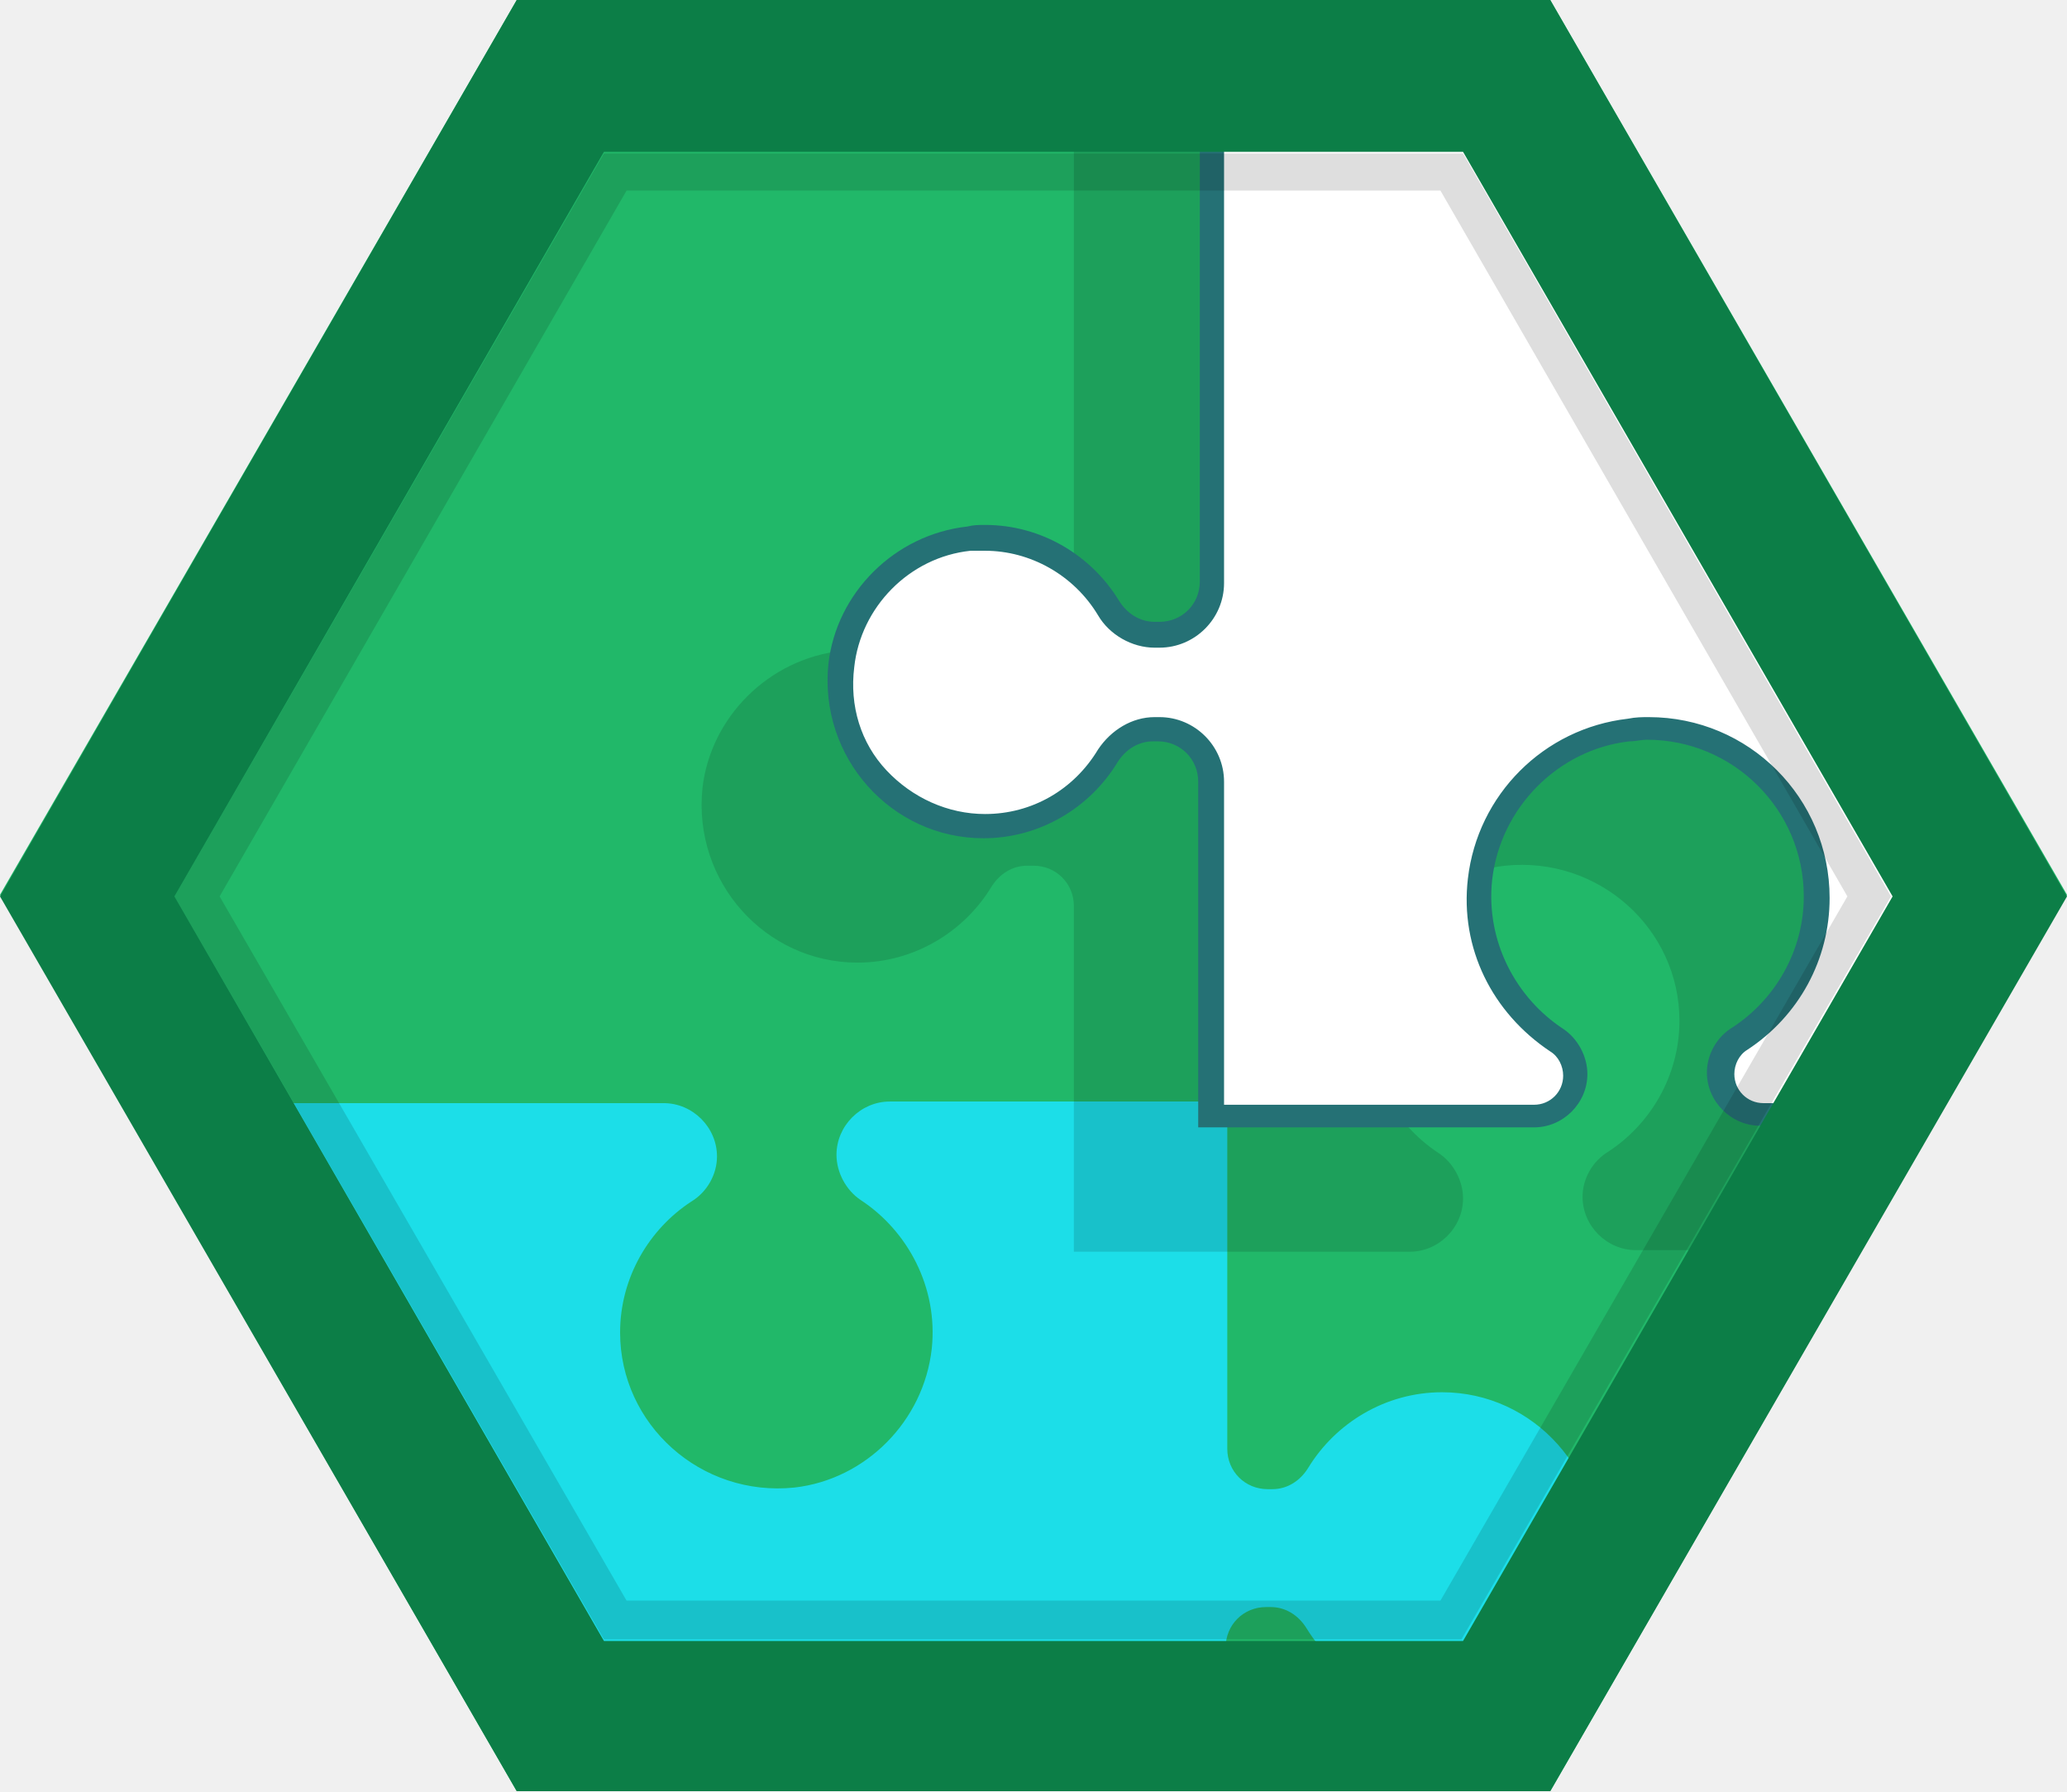
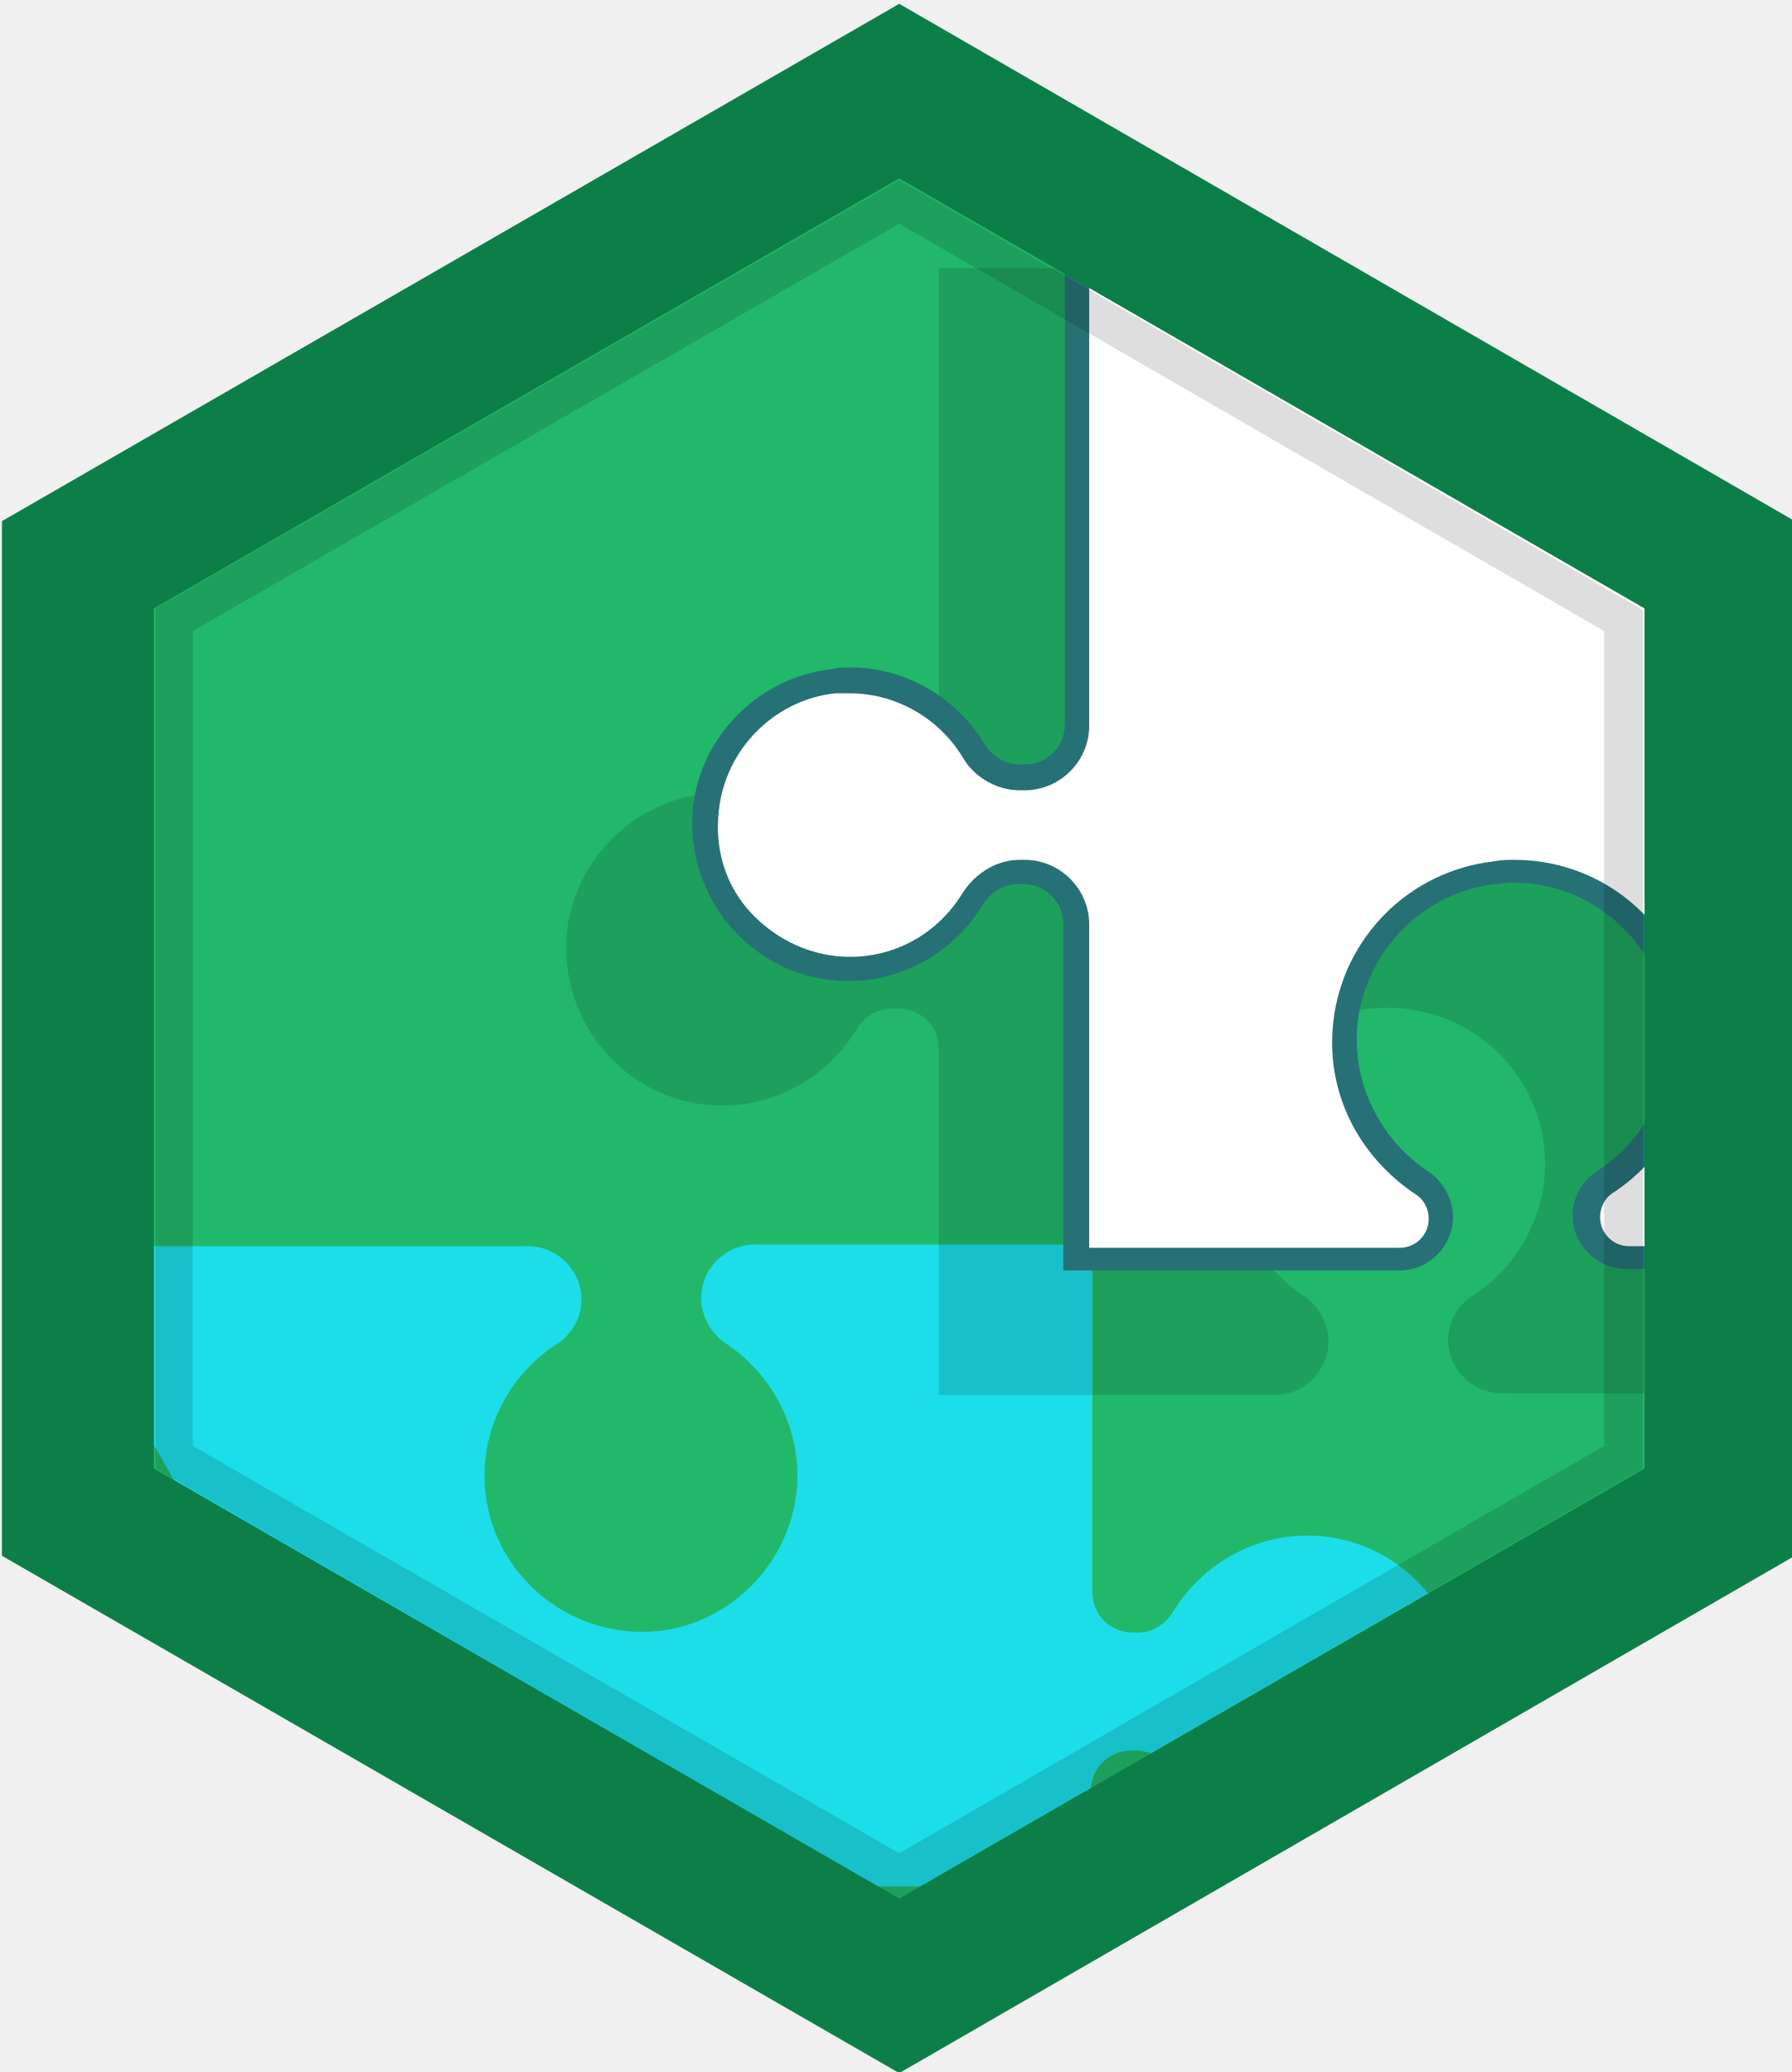
- <svg xmlns="http://www.w3.org/2000/svg" xmlns:xlink="http://www.w3.org/1999/xlink" version="1.1" id="Layer_1" x="0px" y="0px" viewBox="0 0 128 110.9" style="enable-background:new 0 0 128 110.9;" xml:space="preserve">
-   <style type="text/css">
- 	.st0{fill:#21B869;}
- 	.st1{clip-path:url(#SVGID_2_);}
- 	.st2{fill:#1CDEE8;}
- 	.st3{opacity:0.13;clip-path:url(#SVGID_2_);}
- 	.st4{fill:#FFFFFF;}
- 	.st5{fill:#257175;}
- 	.st6{fill:#0C7E47;}
- 	.st7{opacity:0.13;}
- </style>
+ <svg xmlns="http://www.w3.org/2000/svg" xmlns:xlink="http://www.w3.org/1999/xlink" version="1.1" id="Layer_1" x="0px" y="0px" width="729px" height="843px" viewBox="55.445 172.775 729 843" enable-background="new 55.445 172.775 729 843" xml:space="preserve">
  <g>
    <g>
      <g>
        <g>
          <g>
            <g>
-               <polygon class="st0" points="32,0 0,55.4 32,110.9 96,110.9 128,55.4 96,0       " />
+               <path fill="#21B869" d="M749.043,568.92c-1.807-32.505-4.092-65-7.679-97.361c-0.904-8.157-1.873-16.308-2.946-24.444        c-0.075-0.56-0.144-1.065-0.185-1.355c-0.271-1.936-0.528-3.875-0.824-5.806c-0.554-3.612-1.102-7.225-1.637-10.839        c-1.179-7.957-2.326-15.918-3.466-23.881l-34.669-60.021c-37.117-16.793-73.869-34.407-109.103-54.862        c-27.376-15.894-53.96-33.082-80.958-49.597c-5.608-3.431-11.238-6.827-16.891-10.186h-104.24        c-4.815,4.103-11.156,6.613-18.002,7.209c-0.867,0.076-1.735,0.154-2.602,0.24c-2.53,0.433-5.057,0.901-7.555,1.495        c-4.595,1.093-9.151,2.366-13.606,3.943c-1.567,0.555-3.126,1.133-4.678,1.73c-1.353,0.598-3.969,1.735-4.857,2.165        c-4.273,2.068-8.488,4.259-12.598,6.638c-8.757,5.068-17.193,10.667-25.351,16.65c-2.154,1.58-4.301,3.17-6.425,4.79        c-0.203,0.154-0.482,0.37-0.787,0.606c-0.447,0.35-0.895,0.699-1.341,1.05c-3.746,2.958-7.468,5.945-11.17,8.958        c-18.774,15.279-37.209,30.832-55.208,47.02c-18.75,16.864-37.412,33.876-57.134,49.611        c-21.67,17.288-44.398,33.281-68.794,45.491l-6.83,11.825c1.157,27.65,0.412,55.344-0.496,82.998        c-1.056,32.135-1.689,64.208-1.448,96.362c0.246,32.857,0.781,65.713,0.867,98.571c0.029,10.919,0.942,21.728,1.278,32.616        l32.548,56.451c1.781,0.102,3.576,0.355,5.366,0.755c12.189,2.721,23.307,9.88,33.166,17.291        c4.759,3.577,9.447,7.248,14.146,10.905c-0.047-0.056,3.93,2.978,5.151,3.834c2.433,1.706,4.972,3.268,7.474,4.87        c24.432,15.652,49.181,30.799,73.719,46.28c35.061,22.121,71.727,43.368,104.598,69.063h140.991        c32.989-25.483,66.739-49.978,101.51-72.986c26.218-17.35,53.035-33.851,80.782-48.652        c6.153-3.282,12.049-7.151,18.306-10.257l48.959-84.914C753.958,685.09,752.269,626.969,749.043,568.92z" />
              <g>
-                 <defs>
-                   <polygon id="SVGID_1_" points="33.7,3 3.4,55.4 33.7,107.9 94.3,107.9 124.6,55.4 94.3,3         " />
-                 </defs>
-                 <clipPath id="SVGID_2_">
-                   <use xlink:href="#SVGID_1_" style="overflow:visible;" />
-                 </clipPath>
-                 <g class="st1">
-                   <path class="st2" d="M75.9,123.4V102c0-1.4,1.1-2.5,2.5-2.5h0.3c0.9,0,1.7,0.5,2.2,1.3c1.9,3.1,5.4,5.1,9.4,4.7          c4.5-0.5,8.1-4.1,8.6-8.5c0.6-5.8-3.9-10.8-9.6-10.8c-3.5,0-6.6,1.9-8.3,4.7c-0.5,0.8-1.3,1.3-2.2,1.3h-0.3          c-1.4,0-2.5-1.1-2.5-2.5V68.2H55.1c-1.8,0-3.3,1.5-3.3,3.3v0c0,1.1,0.6,2.2,1.5,2.8c2.9,1.9,4.8,5.4,4.4,9.2          c-0.5,4.5-4.1,8.1-8.5,8.6c-5.8,0.6-10.8-3.9-10.8-9.6c0-3.4,1.8-6.4,4.4-8.1c1-0.6,1.6-1.7,1.6-2.8v0          c0-1.8-1.5-3.3-3.3-3.3H-2.2v55.2H75.9z" />
+                 <g>
+                   <defs>
+                     <polygon id="SVGID_1_" points="221.654,250.298 22.363,594.946 221.654,940.253 620.236,940.253 819.527,594.946            620.236,250.298          " />
+                   </defs>
+                   <clipPath id="SVGID_2_">
+                     <use xlink:href="#SVGID_1_" overflow="visible" />
+                   </clipPath>
+                   <g clip-path="url(#SVGID_2_)">
+                     <path fill="#1CDEE8" d="M457.042,983.772c1.024-0.405,5.418-2.229,6.47-2.644c1.347-0.605,2.687-1.225,4.014-1.874           c4.697-2.301,9.358-4.722,13.775-7.531c1.69-1.075,3.371-2.171,5.01-3.325c0.847-0.689,2.215-1.799,2.768-2.304           c3.543-3.242,6.698-7.224,10.136-10.835v-53.813c0-9.209,7.235-16.443,16.443-16.443h1.973           c5.92,0,11.182,3.289,14.47,8.551c8.306,13.55,21.263,23.892,36.741,28.539c17.152-15.402,35.138-29.68,53.727-43.507           c9.319-6.933,18.722-13.752,28.141-20.549c-1.897-33.476-29.37-60.512-63.358-60.512c-23.021,0-43.41,12.497-54.592,30.913           c-3.289,5.262-8.551,8.551-14.47,8.551h-1.974c-9.208,0-16.443-7.235-16.443-16.443V679.135H362.406           c-11.839,0-21.704,9.865-21.704,21.705c0,7.234,3.946,14.47,9.865,18.416c19.074,12.497,31.571,35.518,28.94,60.511           c-3.289,29.598-26.967,53.275-55.907,56.564c-38.147,3.946-71.034-25.651-71.034-63.142           c0-22.362,11.839-42.095,28.94-53.276c6.577-3.946,10.523-11.181,10.523-18.416c0-11.839-9.866-21.705-21.705-21.705           H101.078c1.068,6.817,1.901,13.68,2.719,20.52c3.358,28.074,4.307,56.342,4.883,84.589           c0.129,6.31,0.24,12.622,0.355,18.935c18.907,10.95,38.146,21.288,57.56,31.368           c53.299,27.673,107.461,54.265,156.477,89.258c9.528,6.802,15.063,17.609,12.894,28.589           c26.04,15.329,52.152,30.529,78.424,45.448c8.983-2.774,17.926-5.676,26.792-8.823           C446.497,987.789,451.796,985.847,457.042,983.772z" />
+                   </g>
                </g>
-                 <g class="st3">
-                   <path d="M66.5,7.8v36c0,1.4-1.1,2.5-2.5,2.5h-0.3c-0.9,0-1.7-0.5-2.2-1.3c-1.9-3.1-5.4-5.1-9.4-4.7          c-4.5,0.5-8.1,4.1-8.6,8.5c-0.6,5.8,3.9,10.8,9.6,10.8c3.5,0,6.6-1.9,8.3-4.7c0.5-0.8,1.3-1.3,2.2-1.3H64          c1.4,0,2.5,1.1,2.5,2.5v21.4h20.8c1.8,0,3.3-1.5,3.3-3.3v0c0-1.1-0.6-2.2-1.5-2.8c-2.9-1.9-4.8-5.4-4.4-9.2          c0.5-4.5,4.1-8.1,8.5-8.6c5.8-0.6,10.8,3.9,10.8,9.6c0,3.4-1.8,6.4-4.4,8.1c-1,0.6-1.6,1.7-1.6,2.8v0c0,1.8,1.5,3.3,3.3,3.3          h20.4V7.8H66.5z" />
+                 <g>
+                   <defs>
+                     <polygon id="SVGID_3_" points="221.654,250.298 22.363,594.946 221.654,940.253 620.236,940.253 819.527,594.946            620.236,250.298          " />
+                   </defs>
+                   <clipPath id="SVGID_4_">
+                     <use xlink:href="#SVGID_3_" overflow="visible" />
+                   </clipPath>
+                   <g opacity="0.13" clip-path="url(#SVGID_4_)">
+                     <path d="M756.445,401.111c0-3.945,0.889-7.711,2.464-11.116c-54.594-27.821-110.687-53.618-159.144-90.872           c-7.956-5.146-15.669-10.84-22.631-17.254H437.388V518.65c0,9.208-7.235,16.443-16.443,16.443h-1.974           c-5.919,0-11.181-3.289-14.47-8.551c-12.497-20.39-35.517-33.544-61.826-30.913c-29.598,3.289-53.275,26.967-56.564,55.906           c-3.946,38.148,25.651,71.035,63.142,71.035c23.021,0,43.41-12.497,54.592-30.913c3.288-5.262,8.55-8.551,14.47-8.551           h2.631c9.208,0,16.443,7.235,16.443,16.443v140.753h136.807c11.839,0,21.705-9.865,21.705-21.705           c0-7.234-3.946-14.47-9.866-18.416c-19.073-12.497-31.57-35.518-28.939-60.511c3.289-29.598,26.967-53.275,55.906-56.564           c38.148-3.946,71.035,25.651,71.035,63.142c0,22.362-11.84,42.095-28.94,53.276c-6.577,3.946-10.523,11.181-10.523,18.416           c0,11.839,9.866,21.705,21.705,21.705h90.168V401.111z" />
+                   </g>
                </g>
-                 <g class="st1">
-                   <path class="st4" d="M109.1,69c-1.4,0-2.6-1.1-2.6-2.6c0-0.9,0.4-1.7,1.2-2.2c3-1.9,4.8-5.2,4.8-8.8          c0-5.8-4.7-10.5-10.5-10.5c-0.4,0-0.8,0-1.2,0.1c-4.8,0.5-8.7,4.4-9.2,9.2c-0.4,4,1.4,7.8,4.7,9.9c0.7,0.5,1.2,1.3,1.2,2.2          c0,1.4-1.1,2.6-2.6,2.6h-20V48.4c0-1.8-1.5-3.3-3.3-3.3h-0.3c-1.2,0-2.2,0.6-2.8,1.6c-1.6,2.7-4.5,4.3-7.6,4.3          c-2.5,0-4.9-1.1-6.6-3c-1.7-1.9-2.5-4.4-2.2-7c0.5-4.1,3.8-7.4,7.9-7.8c0.3,0,0.7-0.1,1-0.1c3.1,0,6,1.7,7.7,4.3          c0.6,1,1.7,1.6,2.8,1.6h0.3c1.8,0,3.3-1.5,3.3-3.3V0.8h53.7V69H109.1z" />
-                   <g>
-                     <path class="st5" d="M128,1.6v66.7h-18.8c-1,0-1.8-0.8-1.8-1.8c0-0.6,0.3-1.2,0.8-1.5c3.2-2.1,5.1-5.6,5.1-9.4           c0-6.2-5-11.2-11.2-11.2c-0.4,0-0.8,0-1.3,0.1c-5.2,0.6-9.3,4.7-9.9,9.9c-0.5,4.3,1.5,8.3,5.1,10.7           c0.5,0.3,0.8,0.9,0.8,1.5c0,1-0.8,1.8-1.8,1.8H75.8V48.4c0-2.2-1.8-4-4-4h-0.3c-1.4,0-2.7,0.8-3.5,2c-1.5,2.5-4.1,4-7,4           c-2.3,0-4.5-1-6.1-2.7c-1.6-1.7-2.3-4-2-6.4c0.4-3.7,3.4-6.8,7.2-7.2c0.3,0,0.6,0,0.9,0c2.8,0,5.5,1.5,7,4           c0.7,1.2,2.1,2,3.5,2h0.3c2.2,0,4-1.8,4-4V1.6H128 M129.5,0H74.3v36c0,1.4-1.1,2.5-2.5,2.5h-0.3c-0.9,0-1.7-0.5-2.2-1.3           c-1.7-2.8-4.8-4.7-8.3-4.7c-0.4,0-0.7,0-1.1,0.1c-4.5,0.5-8.1,4.1-8.6,8.5c-0.6,5.8,3.9,10.8,9.6,10.8           c3.5,0,6.6-1.9,8.3-4.7c0.5-0.8,1.3-1.3,2.2-1.3h0.3c1.4,0,2.5,1.1,2.5,2.5v21.4h20.8c1.8,0,3.3-1.5,3.3-3.3v0           c0-1.1-0.6-2.2-1.5-2.8c-2.9-1.9-4.8-5.4-4.4-9.2c0.5-4.5,4.1-8.1,8.5-8.6c0.4,0,0.7-0.1,1.1-0.1c5.3,0,9.7,4.3,9.7,9.7           c0,3.4-1.8,6.4-4.4,8.1c-1,0.6-1.6,1.7-1.6,2.8c0,1.8,1.5,3.3,3.3,3.3h20.4V0L129.5,0z" />
+                 <g>
+                   <defs>
+                     <polygon id="SVGID_5_" points="437.039,218.381 72.557,603.862 260.048,905.347 599.031,903.847 758.112,669.109            746.024,404.372          " />
+                   </defs>
+                   <clipPath id="SVGID_6_">
+                     <use xlink:href="#SVGID_5_" overflow="visible" />
+                   </clipPath>
+                   <g clip-path="url(#SVGID_6_)">
+                     <path fill="#FFFFFF" d="M717.579,684.397c-9.208,0-17.101-7.235-17.101-17.101c0-5.92,2.631-11.182,7.893-14.471           c19.731-12.496,31.57-34.201,31.57-57.88c0-38.147-30.913-69.061-69.062-69.061c-2.631,0-5.262,0-7.893,0.657           c-31.57,3.289-57.222,28.94-60.511,60.511c-2.631,26.31,9.208,51.303,30.913,65.115c4.604,3.288,7.893,8.55,7.893,14.47           c0,9.208-7.234,17.101-17.101,17.101H492.637V548.905c0-11.839-9.866-21.704-21.705-21.704h-1.974           c-7.893,0-14.47,3.946-18.416,10.523c-10.523,17.759-29.598,28.282-49.987,28.282c-16.443,0-32.229-7.235-43.41-19.732           c-11.181-12.496-16.442-28.939-14.47-46.04c3.289-26.967,24.993-48.672,51.96-51.303c1.974,0,4.604-0.658,6.578-0.658           c20.389,0,39.463,11.182,50.645,28.282c3.946,6.577,11.182,10.523,18.416,10.523h1.974           c11.839,0,21.705-9.865,21.705-21.705V235.828h353.199v448.569H717.579z" />
+                     <g>
+                       <path fill="#257175" d="M841.889,241.09v438.703H718.237c-6.577,0-11.839-5.262-11.839-11.839            c0-3.946,1.974-7.893,5.262-9.866c21.048-13.812,33.544-36.832,33.544-61.826c0-40.779-32.886-73.665-73.665-73.665            c-2.631,0-5.262,0-8.551,0.657c-34.201,3.946-61.168,30.913-65.114,65.115c-3.289,28.282,9.865,54.592,33.544,70.377            c3.288,1.973,5.262,5.919,5.262,9.865c0,6.578-5.262,11.84-11.839,11.84H498.556V548.905            c0-14.47-11.839-26.309-26.309-26.309h-1.974c-9.208,0-17.758,5.262-23.02,13.154            c-9.866,16.443-26.967,26.31-46.041,26.31c-15.128,0-29.598-6.577-40.122-17.759            c-10.523-11.182-15.127-26.31-13.154-42.095c2.631-24.336,22.363-44.726,47.356-47.356c1.974,0,3.946,0,5.92,0            c18.416,0,36.175,9.866,46.041,26.31c4.604,7.893,13.812,13.154,23.02,13.154h1.974c14.47,0,26.309-11.839,26.309-26.309            V241.09H841.889 M851.755,230.566H488.691v236.781c0,9.208-7.235,16.443-16.443,16.443h-1.974            c-5.919,0-11.181-3.289-14.47-8.551c-11.181-18.416-31.57-30.913-54.591-30.913c-2.631,0-4.604,0-7.235,0.658            c-29.598,3.288-53.275,26.966-56.564,55.906c-3.946,38.148,25.651,71.034,63.142,71.034            c23.021,0,43.41-12.496,54.592-30.913c3.288-5.262,8.55-8.55,14.47-8.55h1.973c9.209,0,16.443,7.234,16.443,16.442            v140.754H624.84c11.839,0,21.705-9.866,21.705-21.705l0,0c0-7.235-3.947-14.47-9.866-18.416            c-19.074-12.497-31.571-35.518-28.94-60.511c3.289-29.598,26.967-53.276,55.907-56.564c2.631,0,4.604-0.658,7.234-0.658            c34.86,0,63.8,28.282,63.8,63.8c0,22.362-11.839,42.095-28.939,53.275c-6.578,3.946-10.524,11.182-10.524,18.417            c0,11.839,9.866,21.704,21.705,21.704h134.177V230.566H851.755z" />
+                     </g>
                  </g>
                </g>
              </g>
            </g>
          </g>
        </g>
      </g>
    </g>
    <g>
-       <path class="st6" d="M90.6,9.4l26.6,46.1l-26.6,46.1H37.4L10.8,55.5L37.4,9.4H90.6 M96,0H32L0,55.5l32,55.4h64l32-55.4L96,0L96,0z    " />
-       <g class="st7">
-         <path d="M89.2,11.8l25.2,43.7L89.2,99.1H38.8L13.6,55.5l25.2-43.7H89.2 M90.6,9.5H37.4l-26.6,46l26.6,46h53.1l26.6-46L90.6,9.5     L90.6,9.5z" />
+       <path fill="#0C7E47" d="M118.062,420.32l303.212-174.955L724.486,420.32v349.91L421.274,945.185L118.062,770.23V420.32     M56.236,384.802v420.945l365.038,210.472l364.38-210.472V384.802l-364.38-210.472L56.236,384.802L56.236,384.802z" />
+       <g opacity="0.13">
+         <path d="M133.847,429.528l287.427-165.747l286.769,165.747v331.494L421.274,926.769L133.847,761.022V429.528 M118.719,420.32     v349.91l302.555,174.955L723.827,770.23V420.977L421.274,246.022L118.719,420.32L118.719,420.32z" />
      </g>
    </g>
  </g>
</svg>
